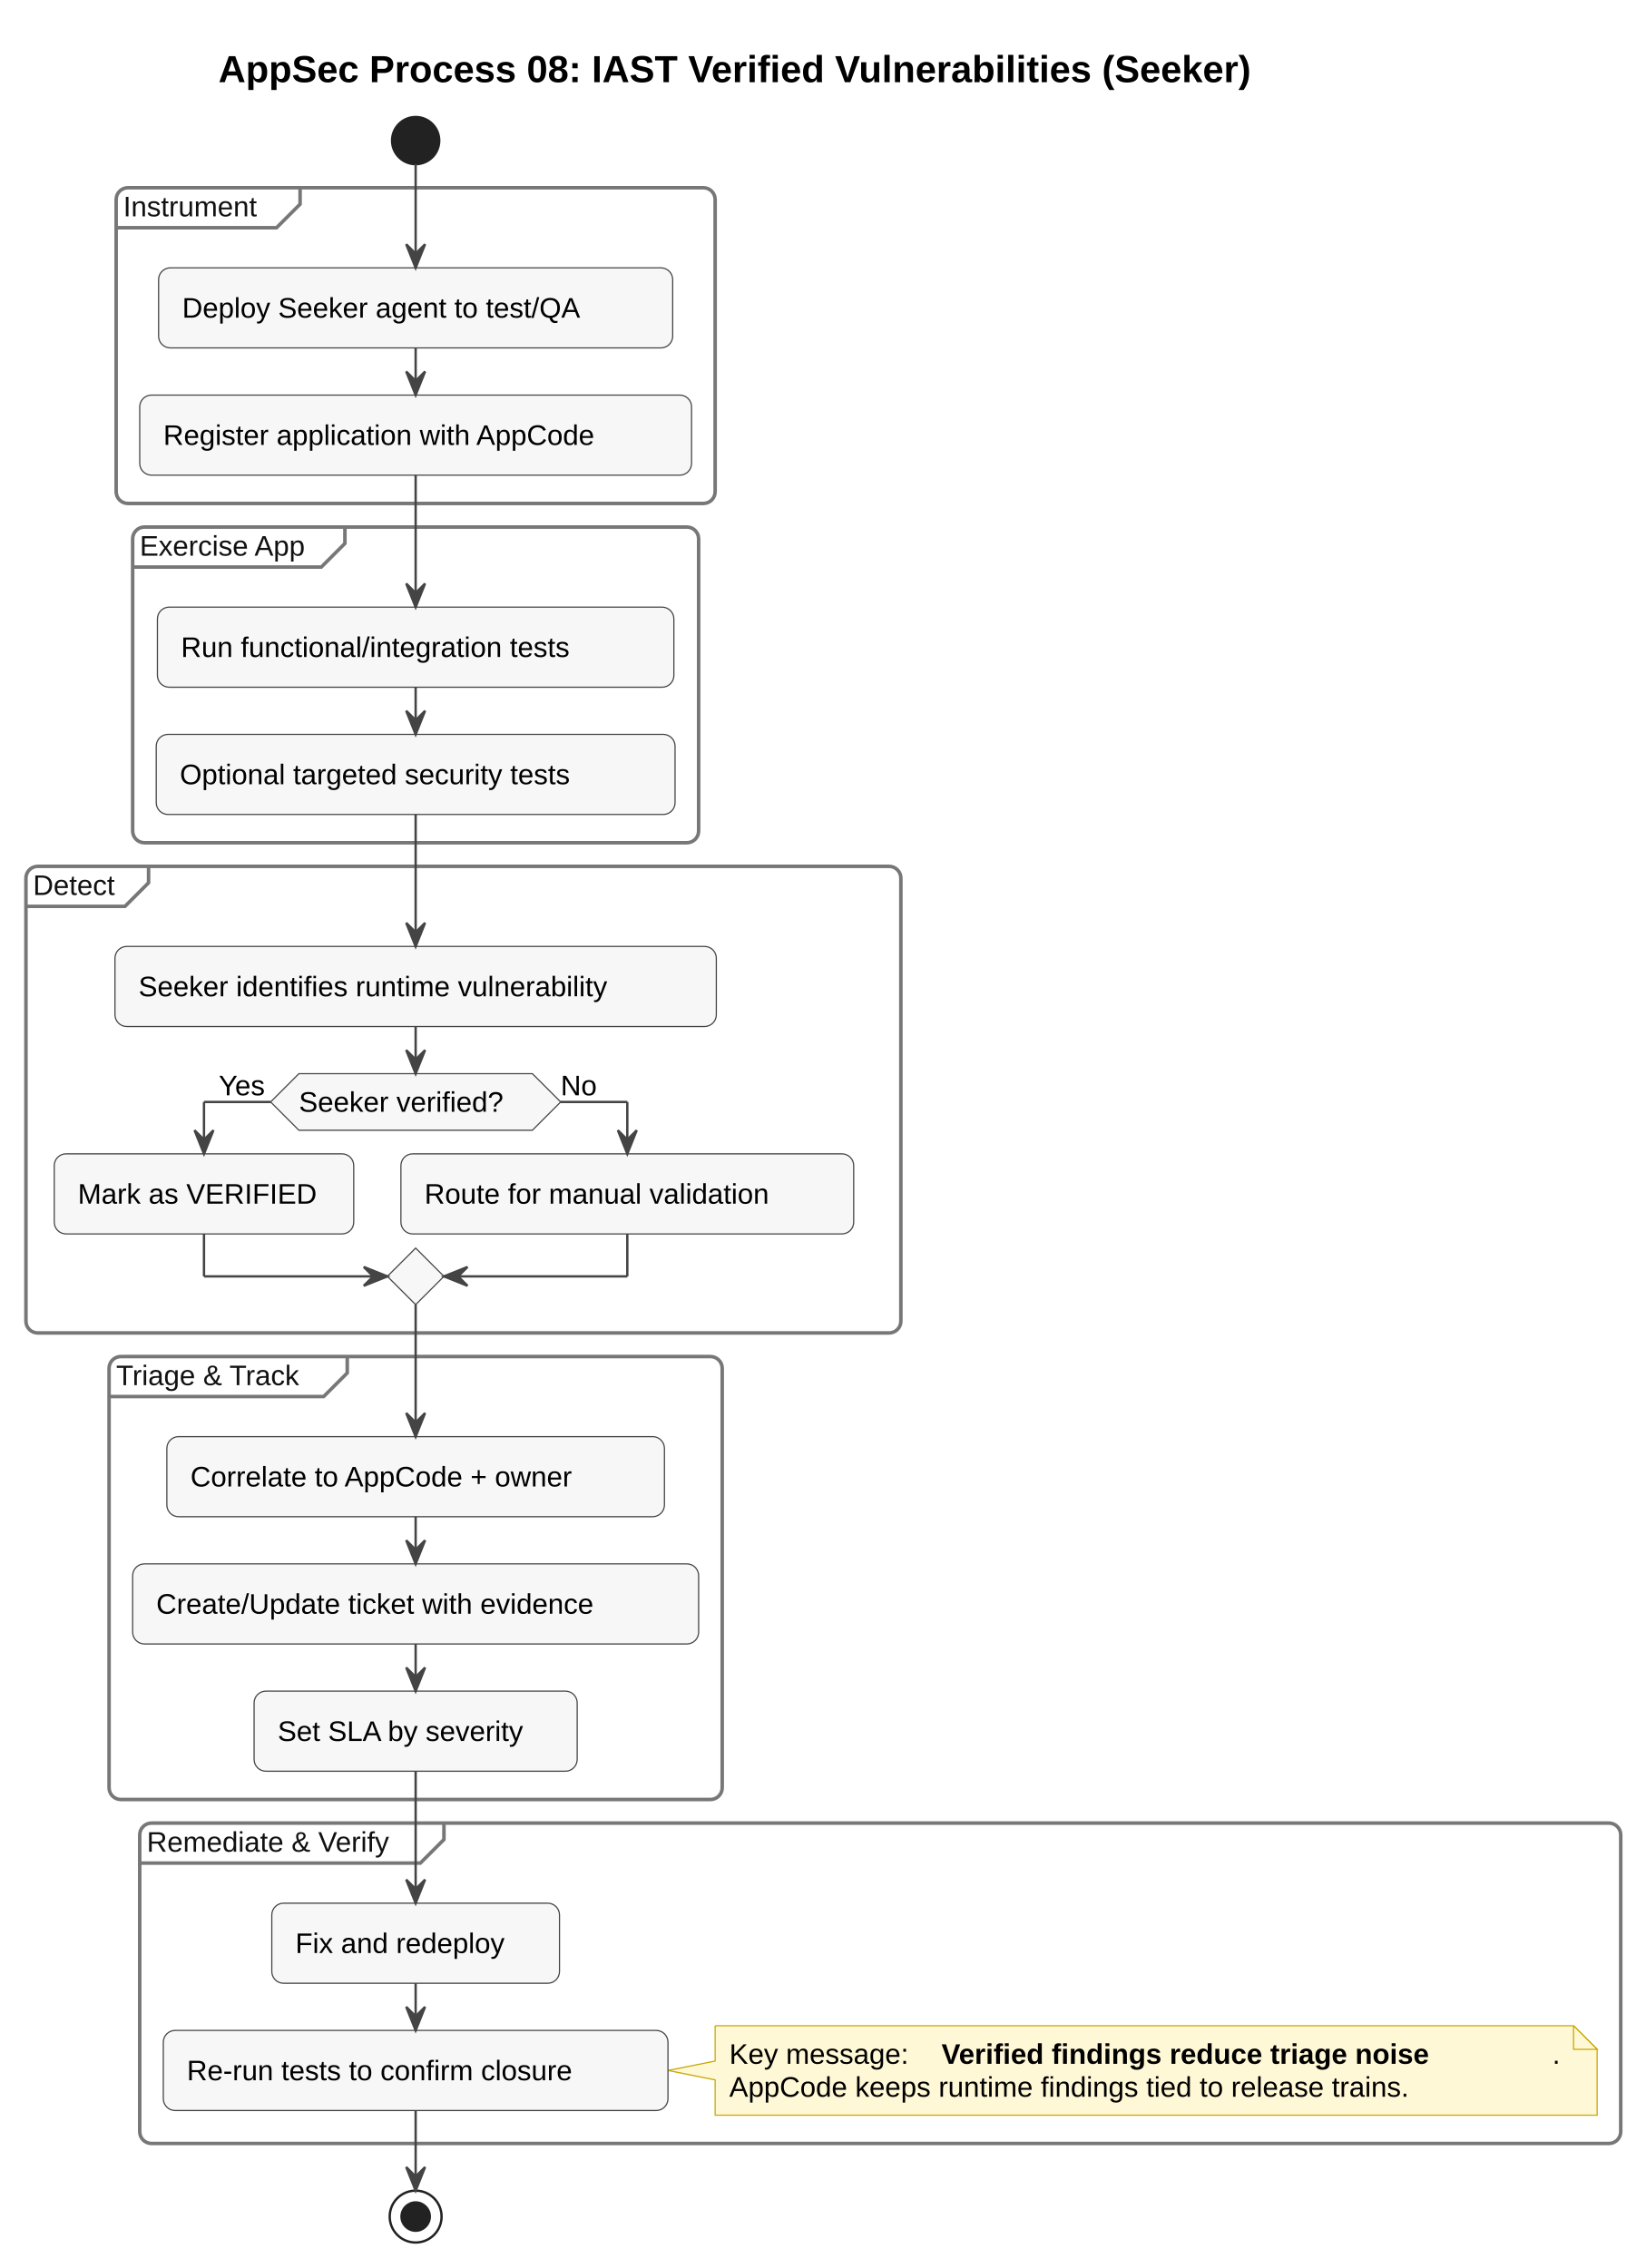
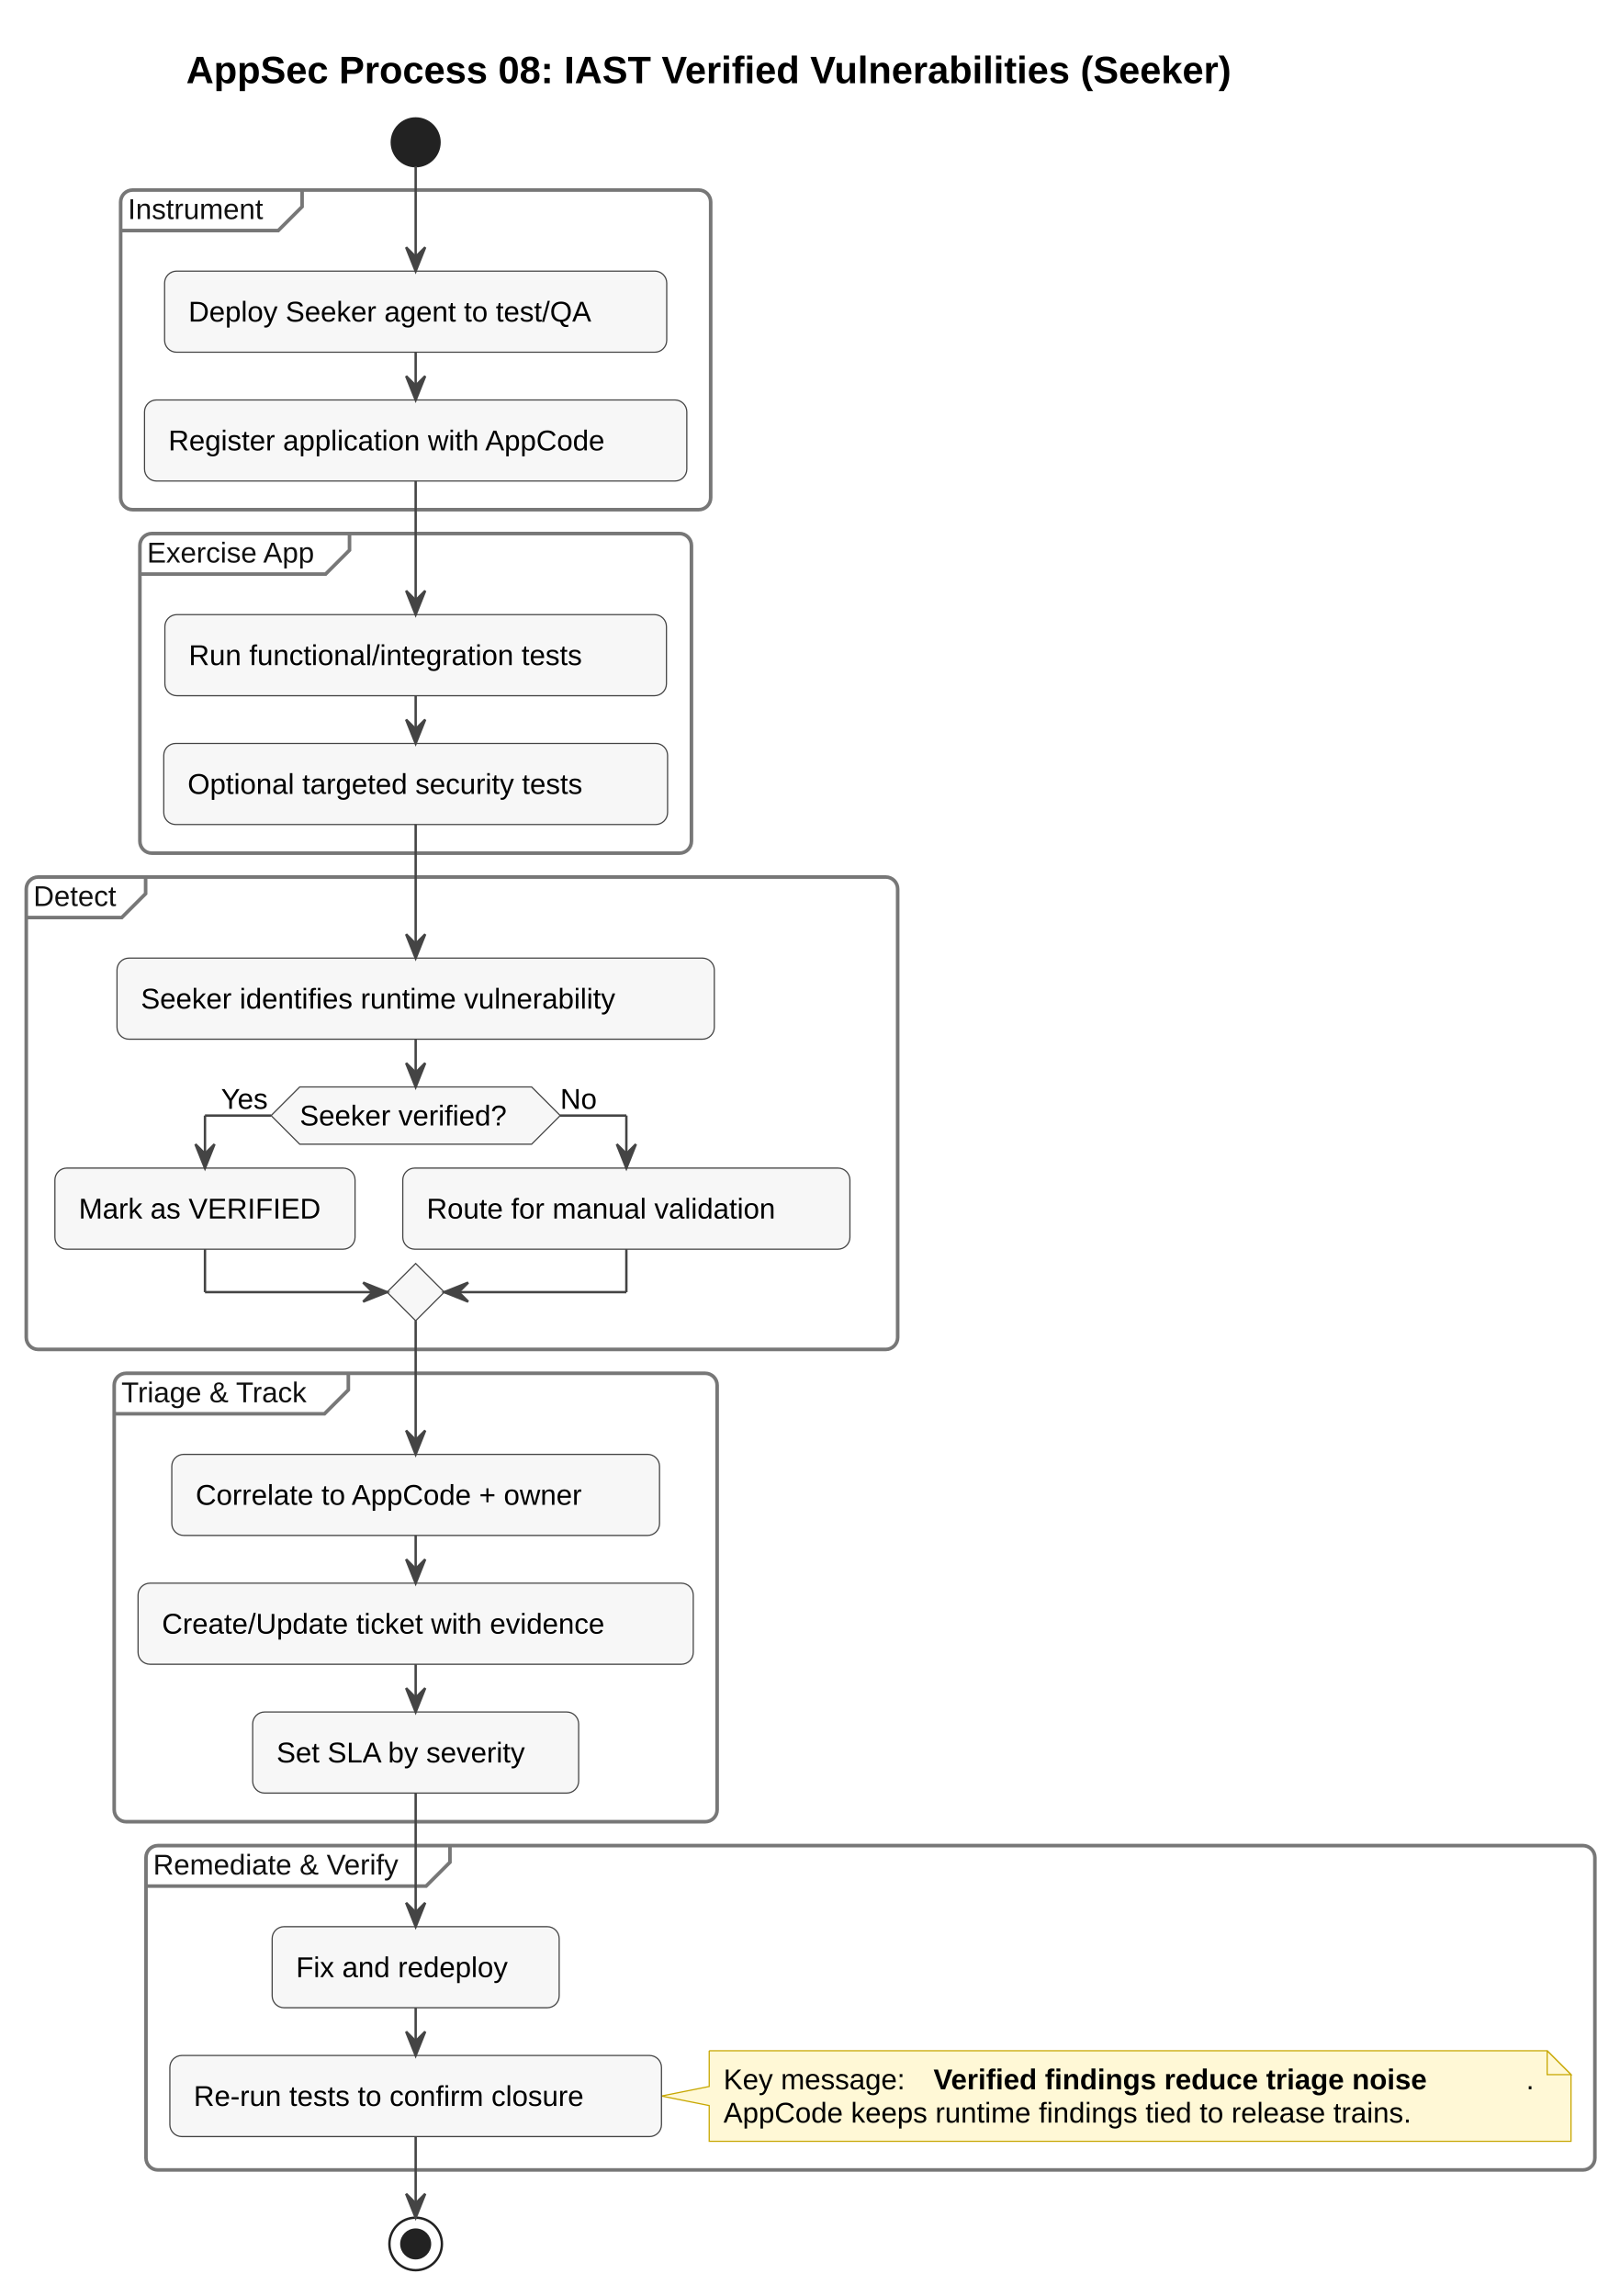
- <svg xmlns="http://www.w3.org/2000/svg" contentStyleType="text/css" height="1503.125px" preserveAspectRatio="none" style="width:1090px;height:1503px;background:#FFFFFF;" version="1.1" viewBox="0 0 1090 1503" width="1090.625px" zoomAndPan="magnify">
+ <svg xmlns="http://www.w3.org/2000/svg" contentStyleType="text/css" data-diagram-type="ACTIVITY" height="1503.125px" preserveAspectRatio="none" style="width:1060px;height:1503px;background:#FFFFFF;" version="1.1" viewBox="0 0 1060 1503" width="1060.938px" zoomAndPan="magnify">
  <defs />
  <g>
-     <text fill="#000000" font-family="Arial" font-size="25" font-weight="bold" lengthAdjust="spacing" textLength="796.875" x="144.727" y="54.456">AppSec Process 08: IAST Verified Vulnerabilities (Seeker)</text>
-     <ellipse cx="275.391" cy="93.164" fill="#222222" rx="15.625" ry="15.625" style="stroke:#222222;stroke-width:1.562;" />
-     <rect fill="none" height="209.228" rx="7.812" ry="7.812" style="stroke:#777777;stroke-width:2.344;" width="396.875" x="76.953" y="124.414" />
-     <path d="M198.828,124.414 L198.828,135.303 L183.203,150.928 L76.953,150.928 " fill="none" style="stroke:#777777;stroke-width:2.344;" />
-     <text fill="#111111" font-family="Arial" font-size="18.75" lengthAdjust="spacing" textLength="106.25" x="81.641" y="143.381">Instrument</text>
-     <rect fill="#F7F7F7" height="53.076" rx="7.812" ry="7.812" style="stroke:#444444;stroke-width:0.781;" width="340.625" x="105.078" y="177.49" />
-     <text fill="#000000" font-family="Arial" font-size="18.75" lengthAdjust="spacing" textLength="309.375" x="120.703" y="210.519">Deploy Seeker agent to test/QA</text>
-     <rect fill="#F7F7F7" height="53.076" rx="7.812" ry="7.812" style="stroke:#444444;stroke-width:0.781;" width="365.625" x="92.578" y="261.816" />
-     <text fill="#000000" font-family="Arial" font-size="18.75" lengthAdjust="spacing" textLength="334.375" x="108.203" y="294.846">Register application with AppCode</text>
-     <rect fill="none" height="209.228" rx="7.812" ry="7.812" style="stroke:#777777;stroke-width:2.344;" width="375" x="87.891" y="349.268" />
-     <path d="M228.516,349.268 L228.516,360.156 L212.891,375.781 L87.891,375.781 " fill="none" style="stroke:#777777;stroke-width:2.344;" />
-     <text fill="#111111" font-family="Arial" font-size="18.75" lengthAdjust="spacing" textLength="125" x="92.578" y="368.234">Exercise App</text>
-     <rect fill="#F7F7F7" height="53.076" rx="7.812" ry="7.812" style="stroke:#444444;stroke-width:0.781;" width="342.188" x="104.297" y="402.344" />
-     <text fill="#000000" font-family="Arial" font-size="18.75" lengthAdjust="spacing" textLength="310.938" x="119.922" y="435.373">Run functional/integration tests</text>
-     <rect fill="#F7F7F7" height="53.076" rx="7.812" ry="7.812" style="stroke:#444444;stroke-width:0.781;" width="343.75" x="103.516" y="486.67" />
-     <text fill="#000000" font-family="Arial" font-size="18.75" lengthAdjust="spacing" textLength="312.5" x="119.141" y="519.699">Optional targeted security tests</text>
-     <rect fill="none" height="309.228" rx="7.812" ry="7.812" style="stroke:#777777;stroke-width:2.344;" width="579.688" x="17.188" y="574.121" />
-     <path d="M98.438,574.121 L98.438,585.01 L82.812,600.635 L17.188,600.635 " fill="none" style="stroke:#777777;stroke-width:2.344;" />
-     <text fill="#111111" font-family="Arial" font-size="18.75" lengthAdjust="spacing" textLength="65.625" x="21.875" y="593.088">Detect</text>
-     <rect fill="#F7F7F7" height="53.076" rx="7.812" ry="7.812" style="stroke:#444444;stroke-width:0.781;" width="398.438" x="76.172" y="627.197" />
-     <text fill="#000000" font-family="Arial" font-size="18.75" lengthAdjust="spacing" textLength="367.188" x="91.797" y="660.226">Seeker identifies runtime vulnerability</text>
-     <polygon fill="#F7F7F7" points="198.047,711.523,352.734,711.523,371.484,730.273,352.734,749.023,198.047,749.023,179.297,730.273,198.047,711.523" style="stroke:#444444;stroke-width:0.781;" />
-     <text fill="#000000" font-family="Arial" font-size="18.75" lengthAdjust="spacing" textLength="154.688" x="198.047" y="736.764">Seeker verified?</text>
-     <text fill="#000000" font-family="Arial" font-size="18.75" lengthAdjust="spacing" textLength="34.375" x="144.922" y="725.851">Yes</text>
-     <text fill="#000000" font-family="Arial" font-size="18.75" lengthAdjust="spacing" textLength="26.562" x="371.484" y="725.851">No</text>
-     <rect fill="#F7F7F7" height="53.076" rx="7.812" ry="7.812" style="stroke:#444444;stroke-width:0.781;" width="198.438" x="35.938" y="764.648" />
-     <text fill="#000000" font-family="Arial" font-size="18.75" lengthAdjust="spacing" textLength="167.188" x="51.562" y="797.678">Mark as VERIFIED</text>
-     <rect fill="#F7F7F7" height="53.076" rx="7.812" ry="7.812" style="stroke:#444444;stroke-width:0.781;" width="300" x="265.625" y="764.648" />
-     <text fill="#000000" font-family="Arial" font-size="18.75" lengthAdjust="spacing" textLength="268.75" x="281.25" y="797.678">Route for manual validation</text>
-     <polygon fill="#F7F7F7" points="275.391,827.1,294.141,845.85,275.391,864.6,256.641,845.85,275.391,827.1" style="stroke:#444444;stroke-width:0.781;" />
-     <rect fill="none" height="293.555" rx="7.812" ry="7.812" style="stroke:#777777;stroke-width:2.344;" width="406.25" x="72.266" y="898.975" />
-     <path d="M230.078,898.975 L230.078,909.863 L214.453,925.488 L72.266,925.488 " fill="none" style="stroke:#777777;stroke-width:2.344;" />
-     <text fill="#111111" font-family="Arial" font-size="18.75" lengthAdjust="spacing" textLength="142.188" x="76.953" y="917.941">Triage &amp; Track</text>
-     <rect fill="#F7F7F7" height="53.076" rx="7.812" ry="7.812" style="stroke:#444444;stroke-width:0.781;" width="329.688" x="110.547" y="952.051" />
-     <text fill="#000000" font-family="Arial" font-size="18.75" lengthAdjust="spacing" textLength="298.438" x="126.172" y="985.08">Correlate to AppCode + owner</text>
-     <rect fill="#F7F7F7" height="53.076" rx="7.812" ry="7.812" style="stroke:#444444;stroke-width:0.781;" width="375" x="87.891" y="1036.377" />
-     <text fill="#000000" font-family="Arial" font-size="18.75" lengthAdjust="spacing" textLength="343.75" x="103.516" y="1069.406">Create/Update ticket with evidence</text>
-     <rect fill="#F7F7F7" height="53.076" rx="7.812" ry="7.812" style="stroke:#444444;stroke-width:0.781;" width="214.062" x="168.359" y="1120.703" />
-     <text fill="#000000" font-family="Arial" font-size="18.75" lengthAdjust="spacing" textLength="182.812" x="183.984" y="1153.732">Set SLA by severity</text>
-     <rect fill="none" height="212.329" rx="7.812" ry="7.812" style="stroke:#777777;stroke-width:2.344;" width="981.25" x="92.578" y="1208.154" />
-     <path d="M294.141,1208.154 L294.141,1219.043 L278.516,1234.668 L92.578,1234.668 " fill="none" style="stroke:#777777;stroke-width:2.344;" />
-     <text fill="#111111" font-family="Arial" font-size="18.75" lengthAdjust="spacing" textLength="185.938" x="97.266" y="1227.121">Remediate &amp; Verify</text>
-     <rect fill="#F7F7F7" height="53.076" rx="7.812" ry="7.812" style="stroke:#444444;stroke-width:0.781;" width="190.625" x="180.078" y="1261.23" />
-     <text fill="#000000" font-family="Arial" font-size="18.75" lengthAdjust="spacing" textLength="159.375" x="195.703" y="1294.26">Fix and redeploy</text>
-     <path d="M473.828,1342.456 L473.828,1365.845 L442.578,1372.095 L473.828,1378.345 L473.828,1401.733 A0,0 0 0 0 473.828,1401.733 L1058.203,1401.733 A0,0 0 0 0 1058.203,1401.733 L1058.203,1358.081 L1042.578,1342.456 L473.828,1342.456 A0,0 0 0 0 473.828,1342.456 " fill="#FFF8D6" style="stroke:#C7A700;stroke-width:0.781;" />
-     <path d="M1042.578,1342.456 L1042.578,1358.081 L1058.203,1358.081 L1042.578,1342.456 " fill="#FFF8D6" style="stroke:#C7A700;stroke-width:0.781;" />
-     <text fill="#000000" font-family="Arial" font-size="18.75" lengthAdjust="spacing" textLength="134.375" x="483.203" y="1367.673">Key message:</text>
-     <text fill="#000000" font-family="Arial" font-size="18.75" font-weight="bold" lengthAdjust="spacing" textLength="404.688" x="623.828" y="1367.673">Verified findings reduce triage noise</text>
-     <text fill="#000000" font-family="Arial" font-size="18.75" lengthAdjust="spacing" textLength="6.25" x="1028.516" y="1367.673">.</text>
-     <text fill="#000000" font-family="Arial" font-size="18.75" lengthAdjust="spacing" textLength="535.938" x="483.203" y="1389.499">AppCode keeps runtime findings tied to release trains.</text>
-     <rect fill="#F7F7F7" height="53.076" rx="7.812" ry="7.812" style="stroke:#444444;stroke-width:0.781;" width="334.375" x="108.203" y="1345.557" />
-     <text fill="#000000" font-family="Arial" font-size="18.75" lengthAdjust="spacing" textLength="303.125" x="123.828" y="1378.586">Re-run tests to confirm closure</text>
-     <ellipse cx="275.391" cy="1468.921" fill="none" rx="17.188" ry="17.188" style="stroke:#222222;stroke-width:1.562;" />
-     <ellipse cx="275.391" cy="1468.921" fill="#222222" rx="9.375" ry="9.375" style="stroke:#222222;stroke-width:1.562;" />
-     <line style="stroke:#444444;stroke-width:1.562;" x1="275.391" x2="275.391" y1="230.566" y2="261.816" />
-     <polygon fill="#444444" points="269.141,246.191,275.391,261.816,281.641,246.191,275.391,252.441" style="stroke:#444444;stroke-width:1.562;" />
-     <line style="stroke:#444444;stroke-width:1.562;" x1="275.391" x2="275.391" y1="108.789" y2="177.49" />
-     <polygon fill="#444444" points="269.141,161.865,275.391,177.49,281.641,161.865,275.391,168.115" style="stroke:#444444;stroke-width:1.562;" />
-     <line style="stroke:#444444;stroke-width:1.562;" x1="275.391" x2="275.391" y1="455.42" y2="486.67" />
-     <polygon fill="#444444" points="269.141,471.045,275.391,486.67,281.641,471.045,275.391,477.295" style="stroke:#444444;stroke-width:1.562;" />
-     <line style="stroke:#444444;stroke-width:1.562;" x1="275.391" x2="275.391" y1="314.893" y2="402.344" />
-     <polygon fill="#444444" points="269.141,386.719,275.391,402.344,281.641,386.719,275.391,392.969" style="stroke:#444444;stroke-width:1.562;" />
-     <line style="stroke:#444444;stroke-width:1.562;" x1="179.297" x2="135.156" y1="730.273" y2="730.273" />
-     <line style="stroke:#444444;stroke-width:1.562;" x1="135.156" x2="135.156" y1="730.273" y2="764.648" />
-     <polygon fill="#444444" points="128.906,749.023,135.156,764.648,141.406,749.023,135.156,755.273" style="stroke:#444444;stroke-width:1.562;" />
-     <line style="stroke:#444444;stroke-width:1.562;" x1="371.484" x2="415.625" y1="730.273" y2="730.273" />
-     <line style="stroke:#444444;stroke-width:1.562;" x1="415.625" x2="415.625" y1="730.273" y2="764.648" />
-     <polygon fill="#444444" points="409.375,749.023,415.625,764.648,421.875,749.023,415.625,755.273" style="stroke:#444444;stroke-width:1.562;" />
-     <line style="stroke:#444444;stroke-width:1.562;" x1="135.156" x2="135.156" y1="817.725" y2="845.85" />
-     <line style="stroke:#444444;stroke-width:1.562;" x1="135.156" x2="256.641" y1="845.85" y2="845.85" />
-     <polygon fill="#444444" points="241.016,839.6,256.641,845.85,241.016,852.1,247.266,845.85" style="stroke:#444444;stroke-width:1.562;" />
-     <line style="stroke:#444444;stroke-width:1.562;" x1="415.625" x2="415.625" y1="817.725" y2="845.85" />
-     <line style="stroke:#444444;stroke-width:1.562;" x1="415.625" x2="294.141" y1="845.85" y2="845.85" />
-     <polygon fill="#444444" points="309.766,839.6,294.141,845.85,309.766,852.1,303.516,845.85" style="stroke:#444444;stroke-width:1.562;" />
-     <line style="stroke:#444444;stroke-width:1.562;" x1="275.391" x2="275.391" y1="680.273" y2="711.523" />
-     <polygon fill="#444444" points="269.141,695.898,275.391,711.523,281.641,695.898,275.391,702.148" style="stroke:#444444;stroke-width:1.562;" />
-     <line style="stroke:#444444;stroke-width:1.562;" x1="275.391" x2="275.391" y1="539.746" y2="627.197" />
-     <polygon fill="#444444" points="269.141,611.572,275.391,627.197,281.641,611.572,275.391,617.822" style="stroke:#444444;stroke-width:1.562;" />
-     <line style="stroke:#444444;stroke-width:1.562;" x1="275.391" x2="275.391" y1="1005.127" y2="1036.377" />
-     <polygon fill="#444444" points="269.141,1020.752,275.391,1036.377,281.641,1020.752,275.391,1027.002" style="stroke:#444444;stroke-width:1.562;" />
-     <line style="stroke:#444444;stroke-width:1.562;" x1="275.391" x2="275.391" y1="1089.453" y2="1120.703" />
-     <polygon fill="#444444" points="269.141,1105.078,275.391,1120.703,281.641,1105.078,275.391,1111.328" style="stroke:#444444;stroke-width:1.562;" />
-     <line style="stroke:#444444;stroke-width:1.562;" x1="275.391" x2="275.391" y1="864.6" y2="952.051" />
-     <polygon fill="#444444" points="269.141,936.426,275.391,952.051,281.641,936.426,275.391,942.676" style="stroke:#444444;stroke-width:1.562;" />
-     <line style="stroke:#444444;stroke-width:1.562;" x1="275.391" x2="275.391" y1="1314.307" y2="1345.557" />
-     <polygon fill="#444444" points="269.141,1329.932,275.391,1345.557,281.641,1329.932,275.391,1336.182" style="stroke:#444444;stroke-width:1.562;" />
-     <line style="stroke:#444444;stroke-width:1.562;" x1="275.391" x2="275.391" y1="1173.779" y2="1261.23" />
-     <polygon fill="#444444" points="269.141,1245.605,275.391,1261.23,281.641,1245.605,275.391,1251.855" style="stroke:#444444;stroke-width:1.562;" />
-     <line style="stroke:#444444;stroke-width:1.562;" x1="275.391" x2="275.391" y1="1398.633" y2="1451.733" />
-     <polygon fill="#444444" points="269.141,1436.108,275.391,1451.733,281.641,1436.108,275.391,1442.358" style="stroke:#444444;stroke-width:1.562;" />
+     <g class="title" data-source-line="2">
+       <text fill="#000000" font-family="Arial" font-size="25" font-weight="bold" lengthAdjust="spacing" textLength="812.805" x="121.886" y="54.456">AppSec Process 08: IAST Verified Vulnerabilities (Seeker)</text>
+     </g>
+     <ellipse cx="272.111" cy="93.164" fill="#222222" rx="15.625" ry="15.625" style="stroke:#222222;stroke-width:1.562;" />
+     <rect fill="none" height="209.228" rx="7.812" ry="7.812" style="stroke:#777777;stroke-width:2.344;" width="386.258" x="78.983" y="124.414" />
+     <path d="M197.769,124.414 L197.769,135.303 L182.144,150.928 L78.983,150.928" fill="none" style="stroke:#777777;stroke-width:2.344;" />
+     <text fill="#111111" font-family="Arial" font-size="18.75" lengthAdjust="spacing" textLength="103.162" x="83.67" y="143.381">Instrument</text>
+     <rect fill="#F7F7F7" height="53.076" rx="7.812" ry="7.812" style="stroke:#444444;stroke-width:0.781;" width="328.714" x="107.754" y="177.49" />
+     <text fill="#000000" font-family="Arial" font-size="18.75" lengthAdjust="spacing" textLength="297.464" x="123.379" y="210.519">Deploy Seeker agent to test/QA</text>
+     <rect fill="#F7F7F7" height="53.076" rx="7.812" ry="7.812" style="stroke:#444444;stroke-width:0.781;" width="355.008" x="94.608" y="261.816" />
+     <text fill="#000000" font-family="Arial" font-size="18.75" lengthAdjust="spacing" textLength="323.758" x="110.233" y="294.846">Register application with AppCode</text>
+     <rect fill="none" height="209.228" rx="7.812" ry="7.812" style="stroke:#777777;stroke-width:2.344;" width="361.072" x="91.576" y="349.268" />
+     <path d="M228.801,349.268 L228.801,360.156 L213.176,375.781 L91.576,375.781" fill="none" style="stroke:#777777;stroke-width:2.344;" />
+     <text fill="#111111" font-family="Arial" font-size="18.75" lengthAdjust="spacing" textLength="121.6" x="96.263" y="368.234">Exercise App</text>
+     <rect fill="#F7F7F7" height="53.076" rx="7.812" ry="7.812" style="stroke:#444444;stroke-width:0.781;" width="328.348" x="107.938" y="402.344" />
+     <text fill="#000000" font-family="Arial" font-size="18.75" lengthAdjust="spacing" textLength="297.098" x="123.563" y="435.373">Run functional/integration tests</text>
+     <rect fill="#F7F7F7" height="53.076" rx="7.812" ry="7.812" style="stroke:#444444;stroke-width:0.781;" width="329.822" x="107.201" y="486.67" />
+     <text fill="#000000" font-family="Arial" font-size="18.75" lengthAdjust="spacing" textLength="298.572" x="122.826" y="519.699">Optional targeted security tests</text>
+     <rect fill="none" height="309.228" rx="7.812" ry="7.812" style="stroke:#777777;stroke-width:2.344;" width="570.459" x="17.188" y="574.121" />
+     <path d="M95.334,574.121 L95.334,585.01 L79.709,600.635 L17.188,600.635" fill="none" style="stroke:#777777;stroke-width:2.344;" />
+     <text fill="#111111" font-family="Arial" font-size="18.75" lengthAdjust="spacing" textLength="62.521" x="21.875" y="593.088">Detect</text>
+     <rect fill="#F7F7F7" height="53.076" rx="7.812" ry="7.812" style="stroke:#444444;stroke-width:0.781;" width="391.034" x="76.594" y="627.197" />
+     <text fill="#000000" font-family="Arial" font-size="18.75" lengthAdjust="spacing" textLength="359.784" x="92.219" y="660.226">Seeker identifies runtime vulnerability</text>
+     <polygon fill="#F7F7F7" points="196.219,711.523,348.004,711.523,366.754,730.273,348.004,749.023,196.219,749.023,177.469,730.273,196.219,711.523" style="stroke:#444444;stroke-width:0.781;" />
+     <text fill="#000000" font-family="Arial" font-size="18.75" lengthAdjust="spacing" textLength="151.785" x="196.219" y="736.764">Seeker verified?</text>
+     <text fill="#000000" font-family="Arial" font-size="18.75" lengthAdjust="spacing" textLength="32.758" x="144.711" y="725.851">Yes</text>
+     <text fill="#000000" font-family="Arial" font-size="18.75" lengthAdjust="spacing" textLength="25.497" x="366.754" y="725.851">No</text>
+     <rect fill="#F7F7F7" height="53.076" rx="7.812" ry="7.812" style="stroke:#444444;stroke-width:0.781;" width="196.494" x="35.938" y="764.648" />
+     <text fill="#000000" font-family="Arial" font-size="18.75" lengthAdjust="spacing" textLength="165.244" x="51.562" y="797.678">Mark as VERIFIED</text>
+     <rect fill="#F7F7F7" height="53.076" rx="7.812" ry="7.812" style="stroke:#444444;stroke-width:0.781;" width="292.716" x="263.681" y="764.648" />
+     <text fill="#000000" font-family="Arial" font-size="18.75" lengthAdjust="spacing" textLength="261.466" x="279.306" y="797.678">Route for manual validation</text>
+     <polygon fill="#F7F7F7" points="272.111,827.1,290.861,845.85,272.111,864.6,253.362,845.85,272.111,827.1" style="stroke:#444444;stroke-width:0.781;" />
+     <rect fill="none" height="293.555" rx="7.812" ry="7.812" style="stroke:#777777;stroke-width:2.344;" width="394.717" x="74.753" y="898.975" />
+     <path d="M228.036,898.975 L228.036,909.863 L212.411,925.488 L74.753,925.488" fill="none" style="stroke:#777777;stroke-width:2.344;" />
+     <text fill="#111111" font-family="Arial" font-size="18.75" lengthAdjust="spacing" textLength="137.659" x="79.44" y="917.941">Triage &amp; Track</text>
+     <rect fill="#F7F7F7" height="53.076" rx="7.812" ry="7.812" style="stroke:#444444;stroke-width:0.781;" width="319.293" x="112.465" y="952.051" />
+     <text fill="#000000" font-family="Arial" font-size="18.75" lengthAdjust="spacing" textLength="288.043" x="128.09" y="985.08">Correlate to AppCode + owner</text>
+     <rect fill="#F7F7F7" height="53.076" rx="7.812" ry="7.812" style="stroke:#444444;stroke-width:0.781;" width="363.467" x="90.378" y="1036.377" />
+     <text fill="#000000" font-family="Arial" font-size="18.75" lengthAdjust="spacing" textLength="332.217" x="106.003" y="1069.406">Create/Update ticket with evidence</text>
+     <rect fill="#F7F7F7" height="53.076" rx="7.812" ry="7.812" style="stroke:#444444;stroke-width:0.781;" width="213.394" x="165.414" y="1120.703" />
+     <text fill="#000000" font-family="Arial" font-size="18.75" lengthAdjust="spacing" textLength="182.144" x="181.039" y="1153.732">Set SLA by severity</text>
+     <rect fill="none" height="212.329" rx="7.812" ry="7.812" style="stroke:#777777;stroke-width:2.344;" width="948.505" x="95.572" y="1208.154" />
+     <path d="M294.568,1208.154 L294.568,1219.043 L278.943,1234.668 L95.572,1234.668" fill="none" style="stroke:#777777;stroke-width:2.344;" />
+     <text fill="#111111" font-family="Arial" font-size="18.75" lengthAdjust="spacing" textLength="183.371" x="100.259" y="1227.121">Remediate &amp; Verify</text>
+     <rect fill="#F7F7F7" height="53.076" rx="7.812" ry="7.812" style="stroke:#444444;stroke-width:0.781;" width="187.897" x="178.163" y="1261.23" />
+     <text fill="#000000" font-family="Arial" font-size="18.75" lengthAdjust="spacing" textLength="156.647" x="193.788" y="1294.26">Fix and redeploy</text>
+     <path d="M464.276,1342.456 L464.276,1365.845 L433.026,1372.095 L464.276,1378.345 L464.276,1401.733 A0,0 0 0 0 464.276,1401.733 L1028.451,1401.733 A0,0 0 0 0 1028.451,1401.733 L1028.451,1358.081 L1012.827,1342.456 L464.276,1342.456 A0,0 0 0 0 464.276,1342.456" fill="#FFF8D6" style="stroke:#C7A700;stroke-width:0.781;" />
+     <path d="M1012.827,1342.456 L1012.827,1358.081 L1028.451,1358.081 L1012.827,1342.456" fill="#FFF8D6" style="stroke:#C7A700;stroke-width:0.781;" />
+     <text fill="#000000" font-family="Arial" font-size="18.75" lengthAdjust="spacing" textLength="131.47" x="473.651" y="1367.673">Key message:</text>
+     <text fill="#000000" font-family="Arial" font-size="18.75" font-weight="bold" lengthAdjust="spacing" textLength="387.973" x="611.081" y="1367.673">Verified findings reduce triage noise</text>
+     <text fill="#000000" font-family="Arial" font-size="18.75" lengthAdjust="spacing" textLength="5.96" x="999.054" y="1367.673">.</text>
+     <text fill="#000000" font-family="Arial" font-size="18.75" lengthAdjust="spacing" textLength="513.126" x="473.651" y="1389.499">AppCode keeps runtime findings tied to release trains.</text>
+     <rect fill="#F7F7F7" height="53.076" rx="7.812" ry="7.812" style="stroke:#444444;stroke-width:0.781;" width="321.829" x="111.197" y="1345.557" />
+     <text fill="#000000" font-family="Arial" font-size="18.75" lengthAdjust="spacing" textLength="290.579" x="126.822" y="1378.586">Re-run tests to confirm closure</text>
+     <ellipse cx="272.111" cy="1468.921" fill="none" rx="17.188" ry="17.188" style="stroke:#222222;stroke-width:1.562;" />
+     <ellipse cx="272.111" cy="1468.921" fill="#222222" rx="9.375" ry="9.375" style="stroke:#222222;stroke-width:1.562;" />
+     <line style="stroke:#444444;stroke-width:1.562;" x1="272.111" x2="272.111" y1="230.566" y2="261.816" />
+     <polygon fill="#444444" points="265.861,246.191,272.111,261.816,278.361,246.191,272.111,252.441" style="stroke:#444444;stroke-width:1.562;" />
+     <line style="stroke:#444444;stroke-width:1.562;" x1="272.111" x2="272.111" y1="108.789" y2="177.49" />
+     <polygon fill="#444444" points="265.861,161.865,272.111,177.49,278.361,161.865,272.111,168.115" style="stroke:#444444;stroke-width:1.562;" />
+     <line style="stroke:#444444;stroke-width:1.562;" x1="272.111" x2="272.111" y1="455.42" y2="486.67" />
+     <polygon fill="#444444" points="265.861,471.045,272.111,486.67,278.361,471.045,272.111,477.295" style="stroke:#444444;stroke-width:1.562;" />
+     <line style="stroke:#444444;stroke-width:1.562;" x1="272.111" x2="272.111" y1="314.893" y2="402.344" />
+     <polygon fill="#444444" points="265.861,386.719,272.111,402.344,278.361,386.719,272.111,392.969" style="stroke:#444444;stroke-width:1.562;" />
+     <line style="stroke:#444444;stroke-width:1.562;" x1="177.469" x2="134.184" y1="730.273" y2="730.273" />
+     <line style="stroke:#444444;stroke-width:1.562;" x1="134.184" x2="134.184" y1="730.273" y2="764.648" />
+     <polygon fill="#444444" points="127.934,749.023,134.184,764.648,140.434,749.023,134.184,755.273" style="stroke:#444444;stroke-width:1.562;" />
+     <line style="stroke:#444444;stroke-width:1.562;" x1="366.754" x2="410.039" y1="730.273" y2="730.273" />
+     <line style="stroke:#444444;stroke-width:1.562;" x1="410.039" x2="410.039" y1="730.273" y2="764.648" />
+     <polygon fill="#444444" points="403.789,749.023,410.039,764.648,416.289,749.023,410.039,755.273" style="stroke:#444444;stroke-width:1.562;" />
+     <line style="stroke:#444444;stroke-width:1.562;" x1="134.184" x2="134.184" y1="817.725" y2="845.85" />
+     <line style="stroke:#444444;stroke-width:1.562;" x1="134.184" x2="253.362" y1="845.85" y2="845.85" />
+     <polygon fill="#444444" points="237.737,839.6,253.362,845.85,237.737,852.1,243.987,845.85" style="stroke:#444444;stroke-width:1.562;" />
+     <line style="stroke:#444444;stroke-width:1.562;" x1="410.039" x2="410.039" y1="817.725" y2="845.85" />
+     <line style="stroke:#444444;stroke-width:1.562;" x1="410.039" x2="290.861" y1="845.85" y2="845.85" />
+     <polygon fill="#444444" points="306.486,839.6,290.861,845.85,306.486,852.1,300.236,845.85" style="stroke:#444444;stroke-width:1.562;" />
+     <line style="stroke:#444444;stroke-width:1.562;" x1="272.111" x2="272.111" y1="680.273" y2="711.523" />
+     <polygon fill="#444444" points="265.861,695.898,272.111,711.523,278.361,695.898,272.111,702.148" style="stroke:#444444;stroke-width:1.562;" />
+     <line style="stroke:#444444;stroke-width:1.562;" x1="272.111" x2="272.111" y1="539.746" y2="627.197" />
+     <polygon fill="#444444" points="265.861,611.572,272.111,627.197,278.361,611.572,272.111,617.822" style="stroke:#444444;stroke-width:1.562;" />
+     <line style="stroke:#444444;stroke-width:1.562;" x1="272.111" x2="272.111" y1="1005.127" y2="1036.377" />
+     <polygon fill="#444444" points="265.861,1020.752,272.111,1036.377,278.361,1020.752,272.111,1027.002" style="stroke:#444444;stroke-width:1.562;" />
+     <line style="stroke:#444444;stroke-width:1.562;" x1="272.111" x2="272.111" y1="1089.453" y2="1120.703" />
+     <polygon fill="#444444" points="265.861,1105.078,272.111,1120.703,278.361,1105.078,272.111,1111.328" style="stroke:#444444;stroke-width:1.562;" />
+     <line style="stroke:#444444;stroke-width:1.562;" x1="272.111" x2="272.111" y1="864.6" y2="952.051" />
+     <polygon fill="#444444" points="265.861,936.426,272.111,952.051,278.361,936.426,272.111,942.676" style="stroke:#444444;stroke-width:1.562;" />
+     <line style="stroke:#444444;stroke-width:1.562;" x1="272.111" x2="272.111" y1="1314.307" y2="1345.557" />
+     <polygon fill="#444444" points="265.861,1329.932,272.111,1345.557,278.361,1329.932,272.111,1336.182" style="stroke:#444444;stroke-width:1.562;" />
+     <line style="stroke:#444444;stroke-width:1.562;" x1="272.111" x2="272.111" y1="1173.779" y2="1261.23" />
+     <polygon fill="#444444" points="265.861,1245.605,272.111,1261.23,278.361,1245.605,272.111,1251.855" style="stroke:#444444;stroke-width:1.562;" />
+     <line style="stroke:#444444;stroke-width:1.562;" x1="272.111" x2="272.111" y1="1398.633" y2="1451.733" />
+     <polygon fill="#444444" points="265.861,1436.108,272.111,1451.733,278.361,1436.108,272.111,1442.358" style="stroke:#444444;stroke-width:1.562;" />
  </g>
</svg>
